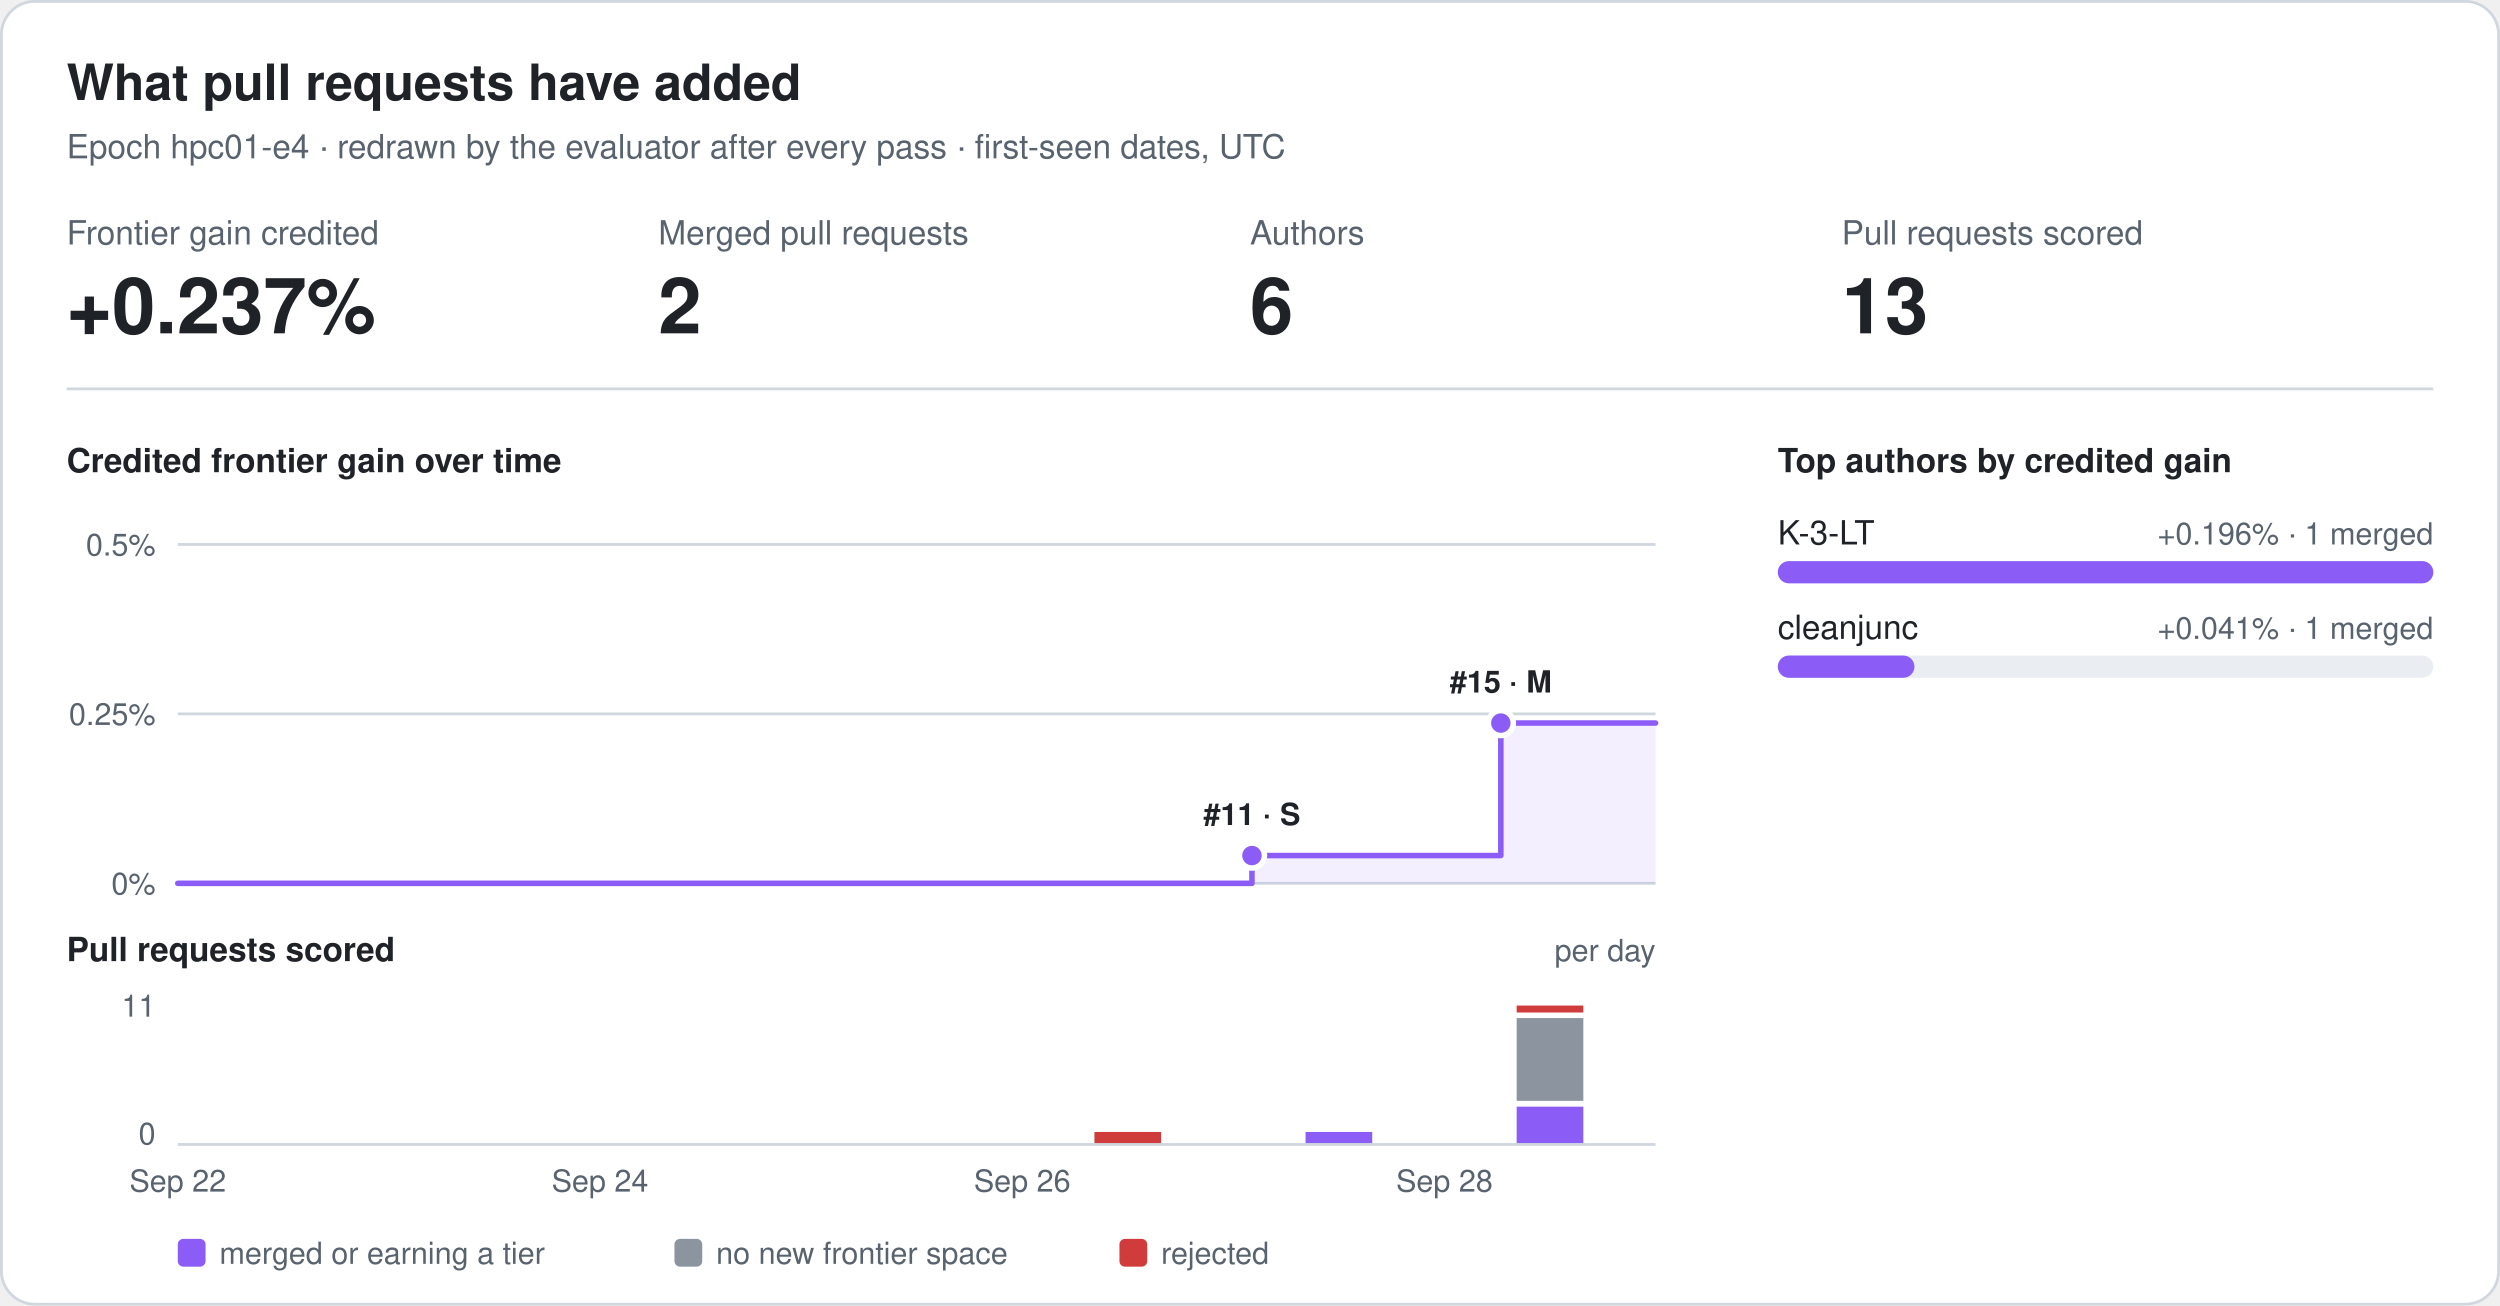
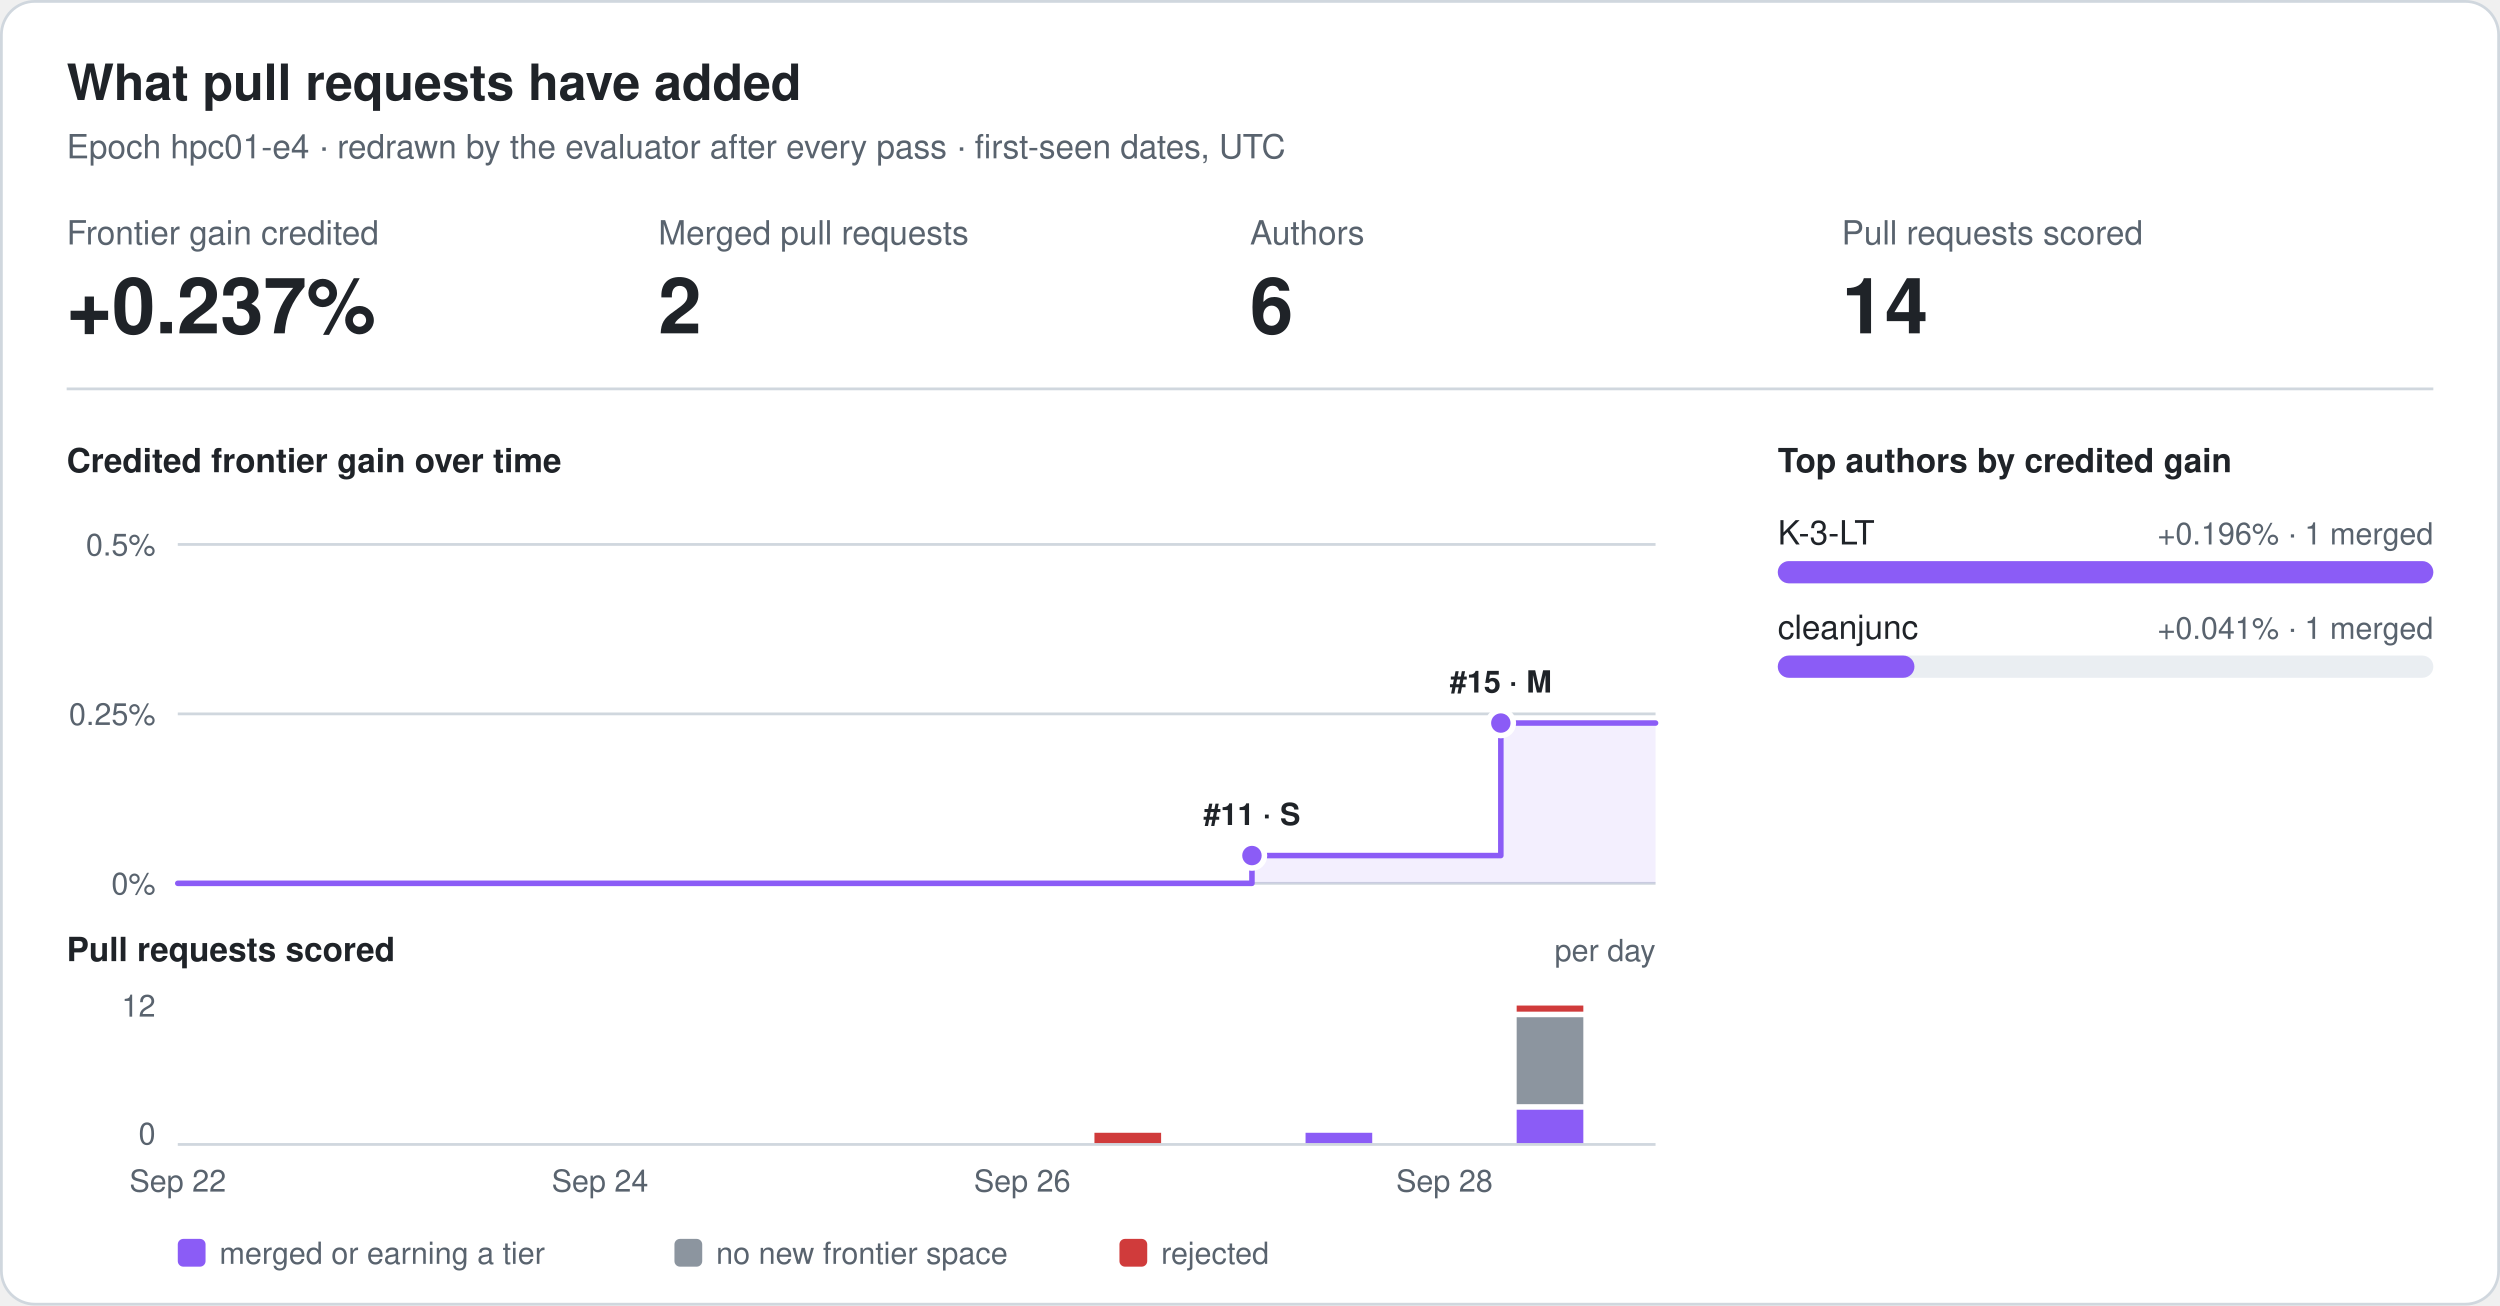
- <svg xmlns="http://www.w3.org/2000/svg" width="900" height="470" viewBox="0 0 900 470" font-family="-apple-system,BlinkMacSystemFont,'Segoe UI',Helvetica,Arial,sans-serif" role="img" aria-label="Frontier gain credited to merged pull requests: +0.237% from 2 merges, 13 pull requests scored">
+ <svg xmlns="http://www.w3.org/2000/svg" width="900" height="470" viewBox="0 0 900 470" font-family="-apple-system,BlinkMacSystemFont,'Segoe UI',Helvetica,Arial,sans-serif" role="img" aria-label="Frontier gain credited to merged pull requests: +0.237% from 2 merges, 14 pull requests scored">
  <style>
.bg{fill:#ffffff;stroke:#d0d7de}.t{fill:#1f2328}.m{fill:#59636e}.rule{stroke:#d0d7de}.ring{stroke:#ffffff}
.acc{fill:#8b5cf6}.accl{stroke:#8b5cf6}.wash{fill:#8b5cf6;fill-opacity:.1}.gry{fill:#8c959f}.rej{fill:#d03b3b}.track{fill:#eaeef2}.tk{stroke:#1f2328}
@media (prefers-color-scheme: dark){
.bg{fill:#0d1117;stroke:#30363d}.t{fill:#e6edf3}.m{fill:#9198a1}.rule{stroke:#30363d}.ring{stroke:#0d1117}
.acc{fill:#9a75f8}.accl{stroke:#9a75f8}.wash{fill:#9a75f8;fill-opacity:.14}.gry{fill:#9198a1}.rej{fill:#e5534b}.track{fill:#21262d}.tk{stroke:#e6edf3}}
</style>
  <rect class="bg" x="0.5" y="0.5" width="899" height="469" rx="12" />
  <text x="24.0" y="36.0" class="t" font-size="18" font-weight="600" text-anchor="start">What pull requests have added</text>
  <text x="24.0" y="57.0" class="m" font-size="12" font-weight="400" text-anchor="start">Epoch hpc01-e4 · redrawn by the evaluator after every pass · first-seen dates, UTC</text>
  <text x="24.0" y="88.0" class="m" font-size="12" font-weight="400" text-anchor="start">Frontier gain credited</text>
  <text x="24.0" y="120.0" class="t" font-size="28" font-weight="600" text-anchor="start">+0.237%</text>
  <text x="237.0" y="88.0" class="m" font-size="12" font-weight="400" text-anchor="start">Merged pull requests</text>
  <text x="237.0" y="120.0" class="t" font-size="28" font-weight="600" text-anchor="start">2</text>
  <text x="450.0" y="88.0" class="m" font-size="12" font-weight="400" text-anchor="start">Authors</text>
  <text x="450.0" y="120.0" class="t" font-size="28" font-weight="600" text-anchor="start">6</text>
  <text x="663.0" y="88.0" class="m" font-size="12" font-weight="400" text-anchor="start">Pull requests scored</text>
-   <text x="663.0" y="120.0" class="t" font-size="28" font-weight="600" text-anchor="start">13</text>
+   <text x="663.0" y="120.0" class="t" font-size="28" font-weight="600" text-anchor="start">14</text>
  <line class="rule" x1="24" x2="876" y1="140" y2="140" stroke-width="1" />
  <text x="24.0" y="170.0" class="t" font-size="12" font-weight="600" text-anchor="start">Credited frontier gain over time</text>
  <text x="24.0" y="346.0" class="t" font-size="12" font-weight="600" text-anchor="start">Pull requests scored</text>
  <line class="rule" x1="64" x2="596" y1="318.0" y2="318.0" stroke-width="1" />
  <text x="56.0" y="322.0" class="m" font-size="11" font-weight="400" text-anchor="end">0%</text>
  <line class="rule" x1="64" x2="596" y1="257.0" y2="257.0" stroke-width="1" />
  <text x="56.0" y="261.0" class="m" font-size="11" font-weight="400" text-anchor="end">0.25%</text>
  <line class="rule" x1="64" x2="596" y1="196.0" y2="196.0" stroke-width="1" />
  <text x="56.0" y="200.0" class="m" font-size="11" font-weight="400" text-anchor="end">0.5%</text>
  <polygon class="wash" points="64.0,318.0 450.7,318.0 450.7,308.0 540.3,308.0 540.3,260.3 596.0,260.3 596.0,318.0" />
  <polyline class="accl" points="64.0,318.0 450.7,318.0 450.7,308.0 540.3,308.0 540.3,260.3 596.0,260.3" fill="none" stroke-width="2" stroke-linejoin="round" stroke-linecap="round" />
  <circle class="acc ring" cx="450.7" cy="308.0" r="4.5" stroke-width="2" />
  <circle class="acc ring" cx="540.3" cy="260.3" r="4.5" stroke-width="2" />
  <text x="540.3" y="249.3" class="t" font-size="11" font-weight="600" text-anchor="middle">#15 · M</text>
  <text x="450.7" y="297.0" class="t" font-size="11" font-weight="600" text-anchor="middle">#11 · S</text>
-   <rect class="rej" x="394.0" y="407.5" width="24.0" height="4.5" />
-   <rect class="acc" x="470.0" y="407.5" width="24.0" height="4.5" />
-   <rect class="acc" x="546.0" y="398.4" width="24.0" height="13.6" />
-   <rect class="gry" x="546.0" y="366.5" width="24.0" height="29.8" />
-   <rect class="rej" x="546.0" y="362.0" width="24.0" height="2.5" />
+   <rect class="rej" x="394.0" y="407.8" width="24.0" height="4.2" />
+   <rect class="acc" x="470.0" y="407.8" width="24.0" height="4.2" />
+   <rect class="acc" x="546.0" y="399.5" width="24.0" height="12.5" />
+   <rect class="gry" x="546.0" y="366.2" width="24.0" height="31.3" />
+   <rect class="rej" x="546.0" y="362.0" width="24.0" height="2.2" />
  <line class="rule" x1="64" x2="596" y1="412" y2="412" stroke-width="1" />
-   <text x="56.0" y="366.0" class="m" font-size="11" font-weight="400" text-anchor="end">11</text>
+   <text x="56.0" y="366.0" class="m" font-size="11" font-weight="400" text-anchor="end">12</text>
  <text x="56.0" y="412.0" class="m" font-size="11" font-weight="400" text-anchor="end">0</text>
  <text x="596.0" y="346.0" class="m" font-size="11" font-weight="400" text-anchor="end">per day</text>
  <text x="64.0" y="429.0" class="m" font-size="11" font-weight="400" text-anchor="middle">Sep 22</text>
  <text x="216.0" y="429.0" class="m" font-size="11" font-weight="400" text-anchor="middle">Sep 24</text>
  <text x="368.0" y="429.0" class="m" font-size="11" font-weight="400" text-anchor="middle">Sep 26</text>
  <text x="520.0" y="429.0" class="m" font-size="11" font-weight="400" text-anchor="middle">Sep 28</text>
  <rect class="acc" x="64" y="446" width="10" height="10" rx="2" />
  <text x="79.0" y="455.0" class="m" font-size="11" font-weight="400" text-anchor="start">merged or earning a tier</text>
  <rect class="gry" x="242.8" y="446" width="10" height="10" rx="2" />
  <text x="257.8" y="455.0" class="m" font-size="11" font-weight="400" text-anchor="start">no new frontier space</text>
  <rect class="rej" x="403.0" y="446" width="10" height="10" rx="2" />
  <text x="418.0" y="455.0" class="m" font-size="11" font-weight="400" text-anchor="start">rejected</text>
  <text x="640.0" y="170.0" class="t" font-size="12" font-weight="600" text-anchor="start">Top authors by credited gain</text>
  <text x="640.0" y="196.0" class="t" font-size="12" font-weight="400" text-anchor="start">K-3-LT</text>
  <text x="876.0" y="196.0" class="m" font-size="11" font-weight="400" text-anchor="end">+0.196% · 1 merged</text>
  <rect class="track" x="640" y="202" width="236" height="8" rx="4" />
  <rect class="acc" x="640" y="202" width="236.0" height="8" rx="4" />
  <text x="640.0" y="230.0" class="t" font-size="12" font-weight="400" text-anchor="start">cleanjunc</text>
  <text x="876.0" y="230.0" class="m" font-size="11" font-weight="400" text-anchor="end">+0.041% · 1 merged</text>
  <rect class="track" x="640" y="236" width="236" height="8" rx="4" />
  <rect class="acc" x="640" y="236" width="49.2" height="8" rx="4" />
</svg>
